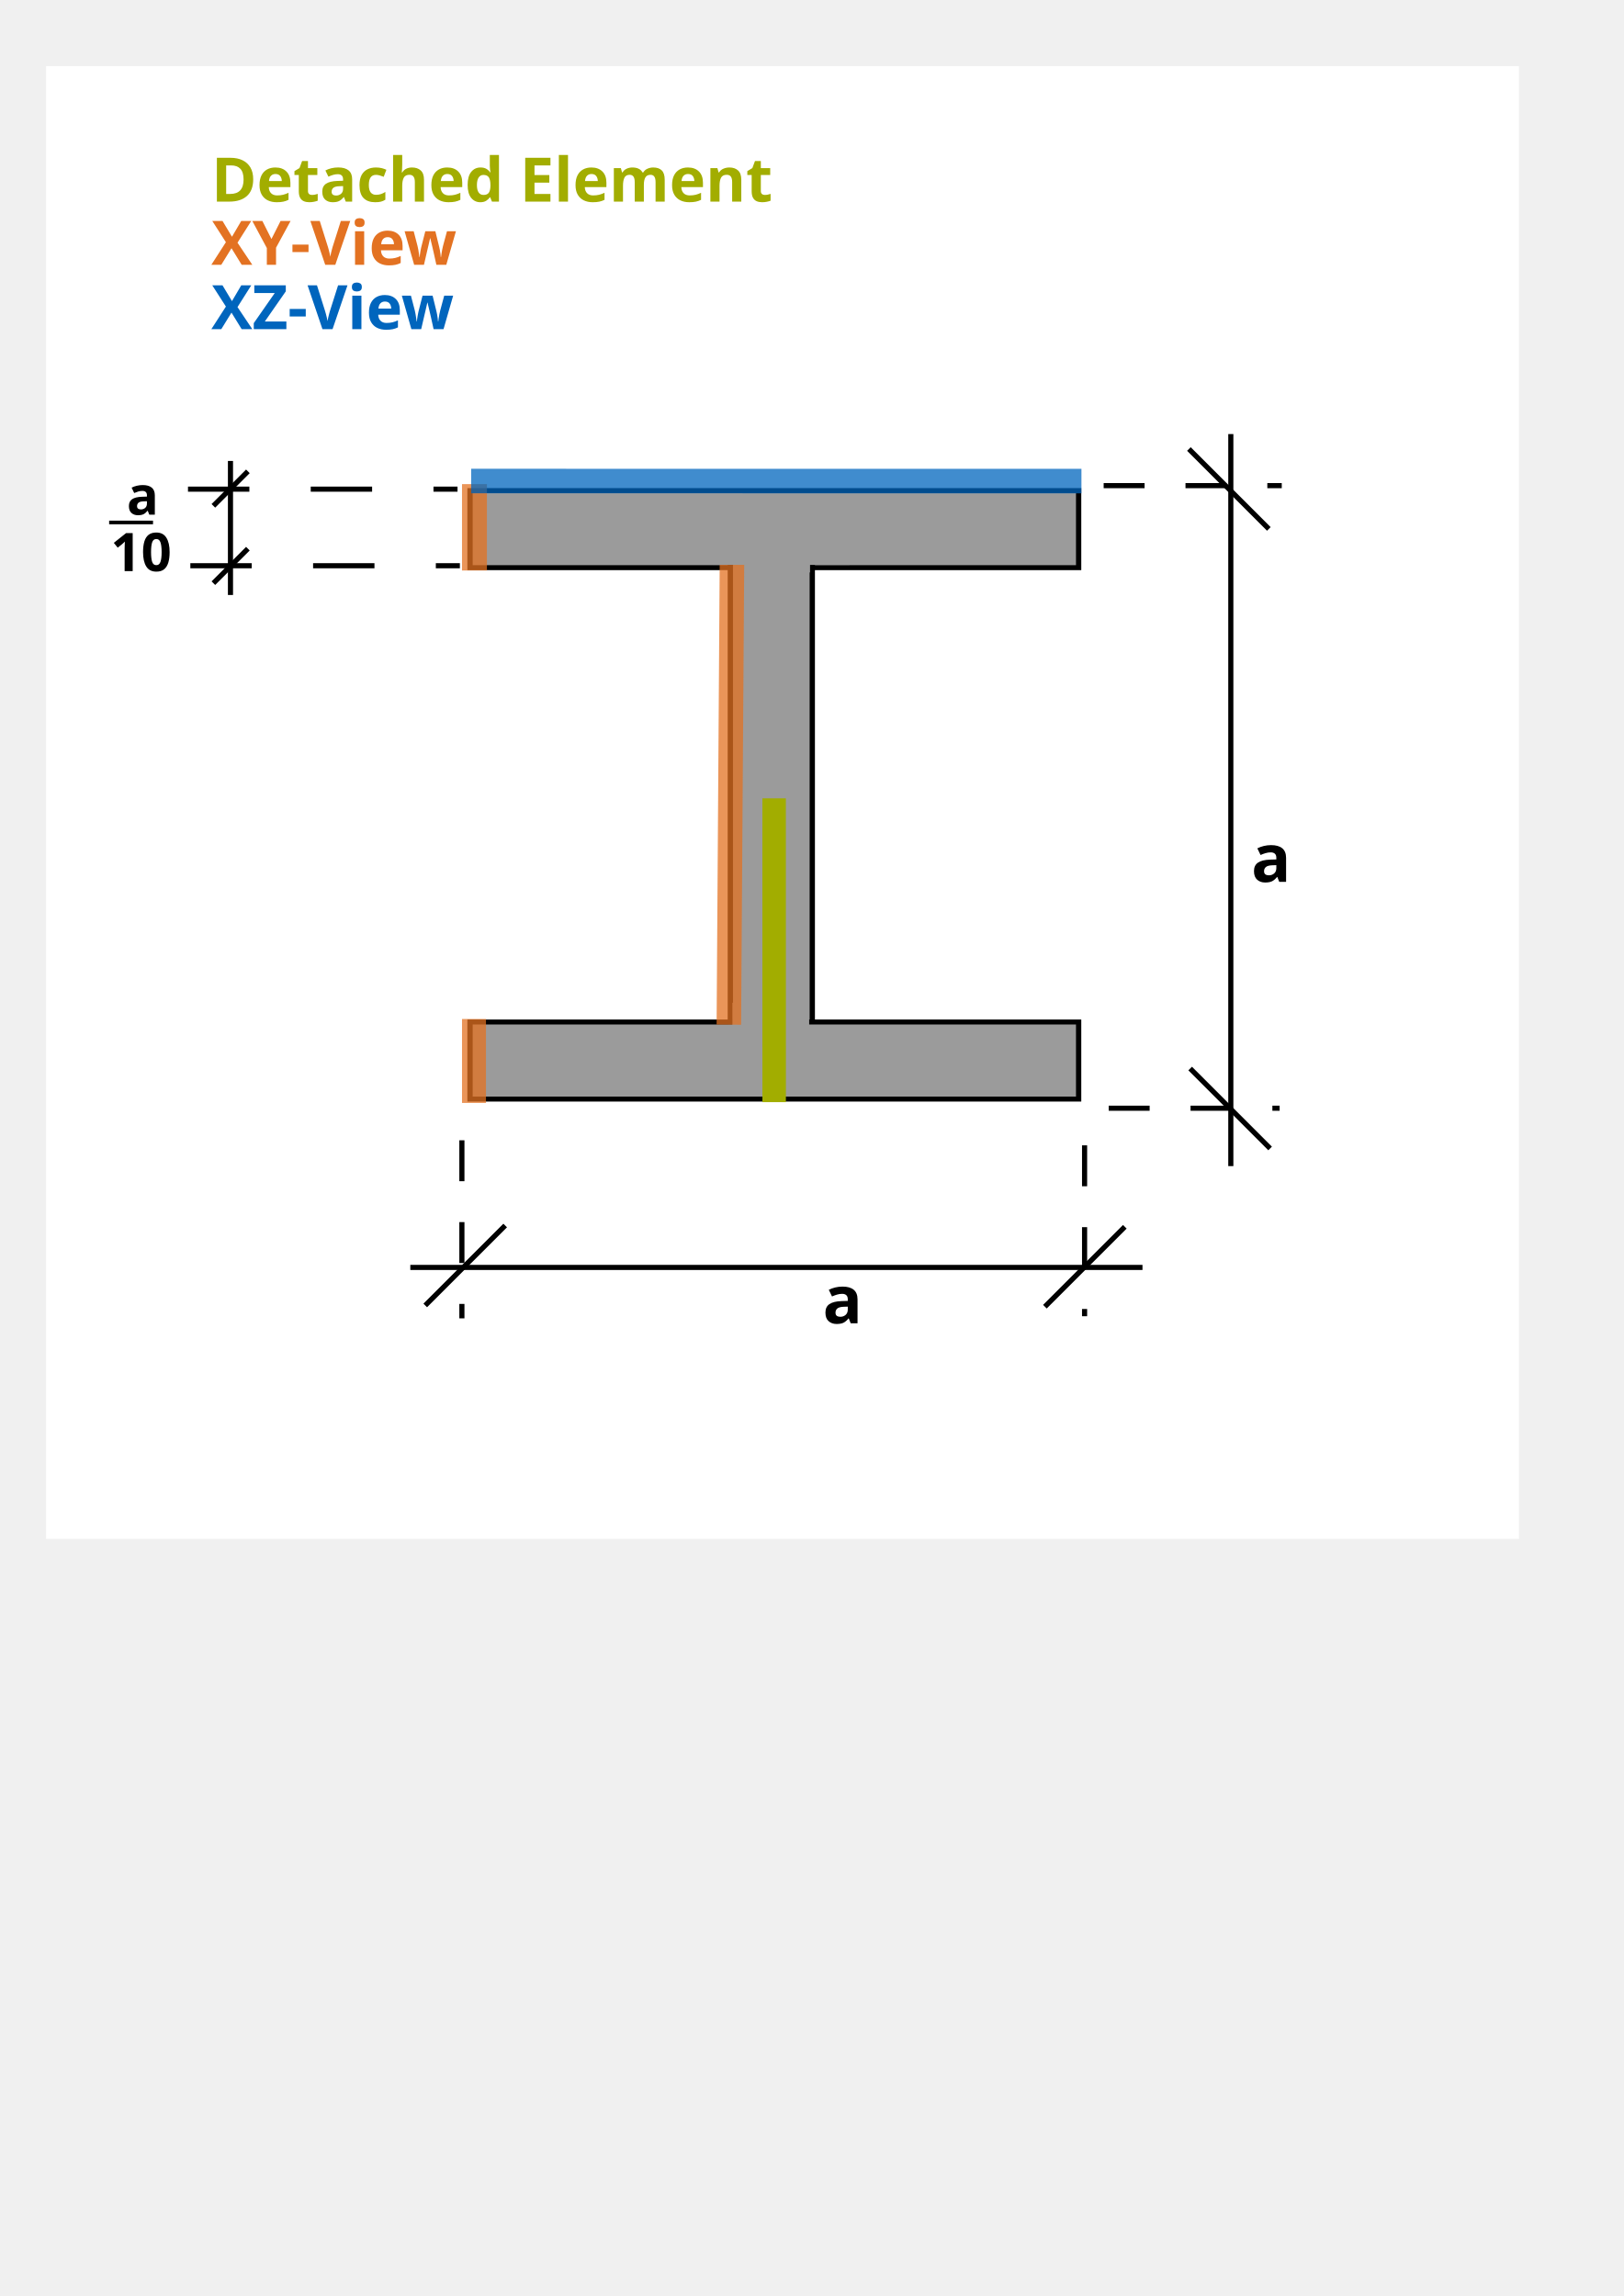
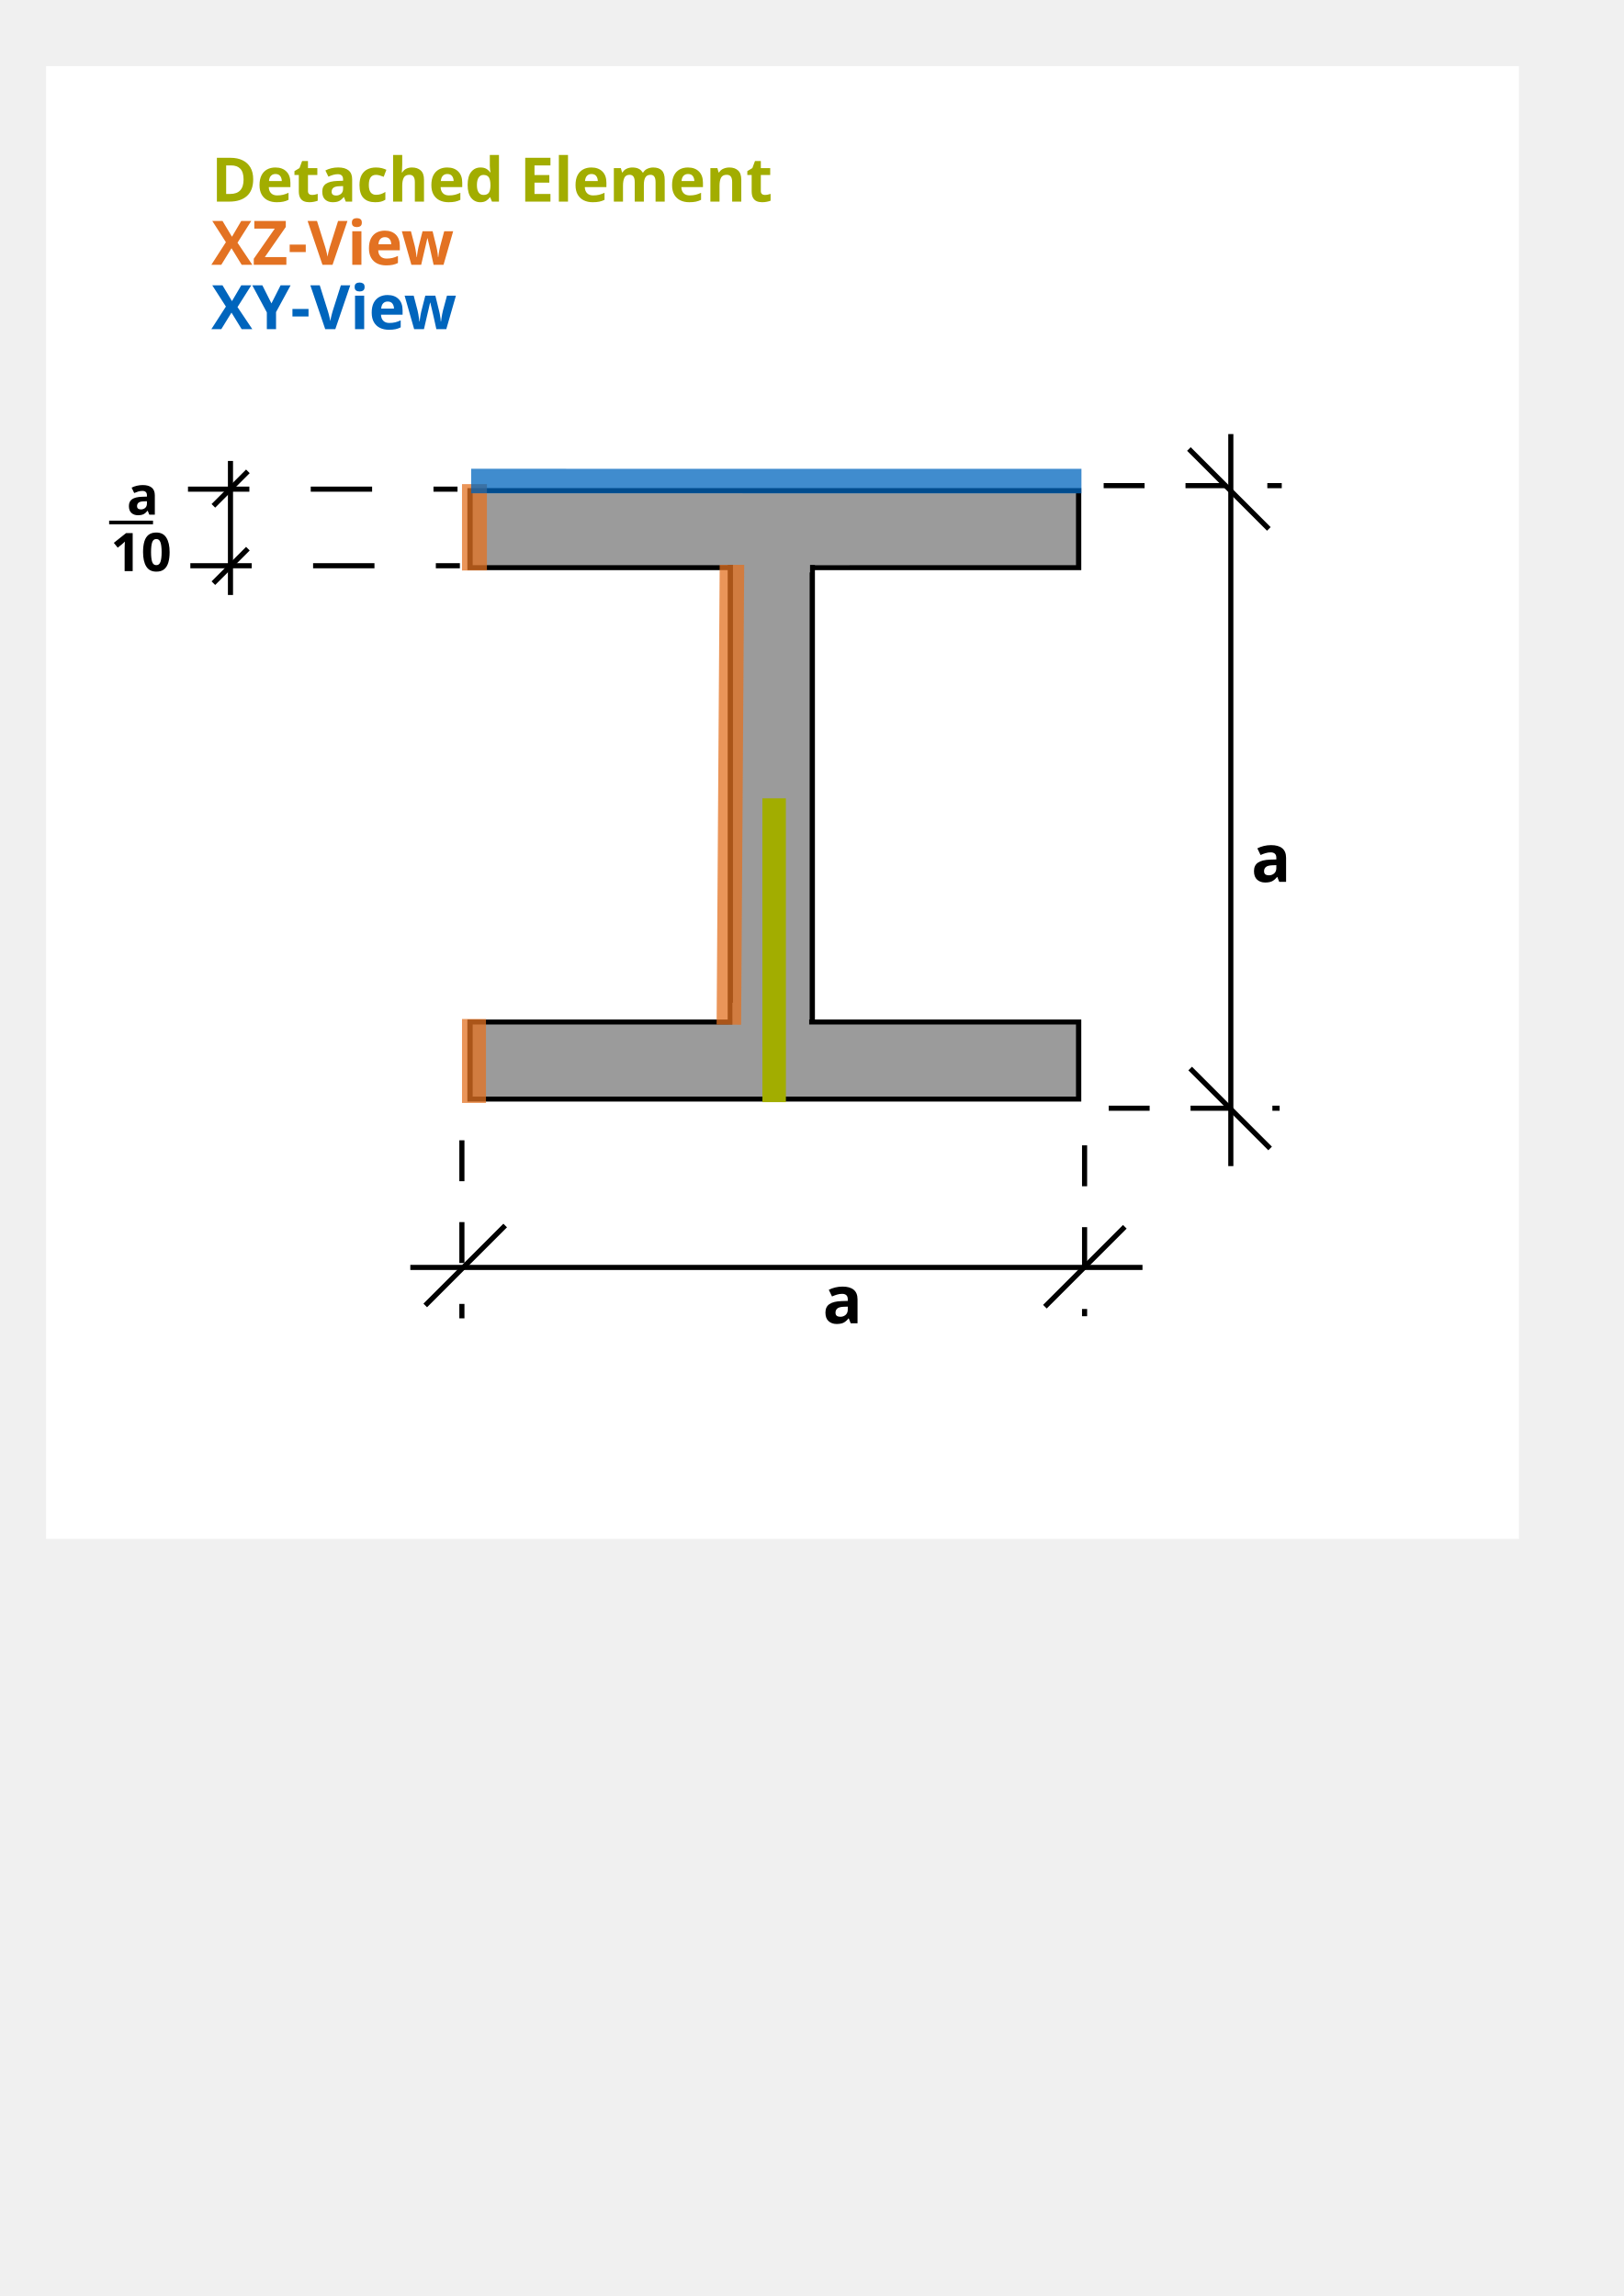
<svg xmlns="http://www.w3.org/2000/svg" width="210mm" height="297mm" id="svg2" version="1.1">
  <defs id="defs4" />
  <g id="layer1">
    <g id="g3036" transform="translate(-1.473822,-2.236912)">
      <g id="g3014">
        <g id="g3011">
          <rect y="34.599" x="23.974" height="720" width="720" id="rect5295" style="fill:#ffffff;fill-opacity:1;stroke:none" />
        </g>
      </g>
    </g>
-     <text xml:space="preserve" style="font-size:30px;font-style:normal;font-variant:normal;font-weight:bold;font-stretch:normal;text-align:start;line-height:125%;letter-spacing:0px;word-spacing:0px;writing-mode:lr-tb;text-anchor:start;fill:#0065bd;fill-opacity:1;stroke:none;font-family:Sans;-inkscape-font-specification:Sans Bold" x="103.317" y="160.924" id="text3900-4">
-       <tspan x="103.317" y="160.924" id="tspan3904-6">XZ-View</tspan>
+     <text xml:space="preserve" style="font-style:normal;font-variant:normal;font-weight:bold;font-stretch:normal;line-height:0%;font-family:sans-serif;-inkscape-font-specification:'Sans Bold';text-align:start;letter-spacing:0px;word-spacing:0px;writing-mode:lr-tb;text-anchor:start;fill:#0065bd;fill-opacity:1;stroke:none" x="103.317" y="160.924" id="text3900-4">
+       <tspan x="103.317" y="160.924" id="tspan3904-6" style="font-size:30px;line-height:1.25;font-family:sans-serif">XY-View</tspan>
    </text>
-     <text xml:space="preserve" style="font-size:30px;font-style:normal;font-variant:normal;font-weight:bold;font-stretch:normal;text-align:start;line-height:125%;letter-spacing:0px;word-spacing:0px;writing-mode:lr-tb;text-anchor:start;fill:#a2ad00;fill-opacity:1;stroke:none;font-family:Sans;-inkscape-font-specification:Sans Bold" x="103.317" y="98.569" id="text3900-4-6">
-       <tspan x="103.317" y="98.569" id="tspan3904-6-1">Detached Element</tspan>
+     <text xml:space="preserve" style="font-style:normal;font-variant:normal;font-weight:bold;font-stretch:normal;line-height:0%;font-family:sans-serif;-inkscape-font-specification:'Sans Bold';text-align:start;letter-spacing:0px;word-spacing:0px;writing-mode:lr-tb;text-anchor:start;fill:#a2ad00;fill-opacity:1;stroke:none" x="103.317" y="98.569" id="text3900-4-6">
+       <tspan x="103.317" y="98.569" id="tspan3904-6-1" style="font-size:30px;line-height:1.25;font-family:sans-serif">Detached Element</tspan>
    </text>
-     <text xml:space="preserve" style="font-size:30px;font-style:normal;font-variant:normal;font-weight:bold;font-stretch:normal;text-align:start;line-height:125%;letter-spacing:0px;word-spacing:0px;writing-mode:lr-tb;text-anchor:start;fill:#e37222;fill-opacity:1;stroke:none;font-family:Sans;-inkscape-font-specification:Sans Bold" x="103.317" y="129.451" id="text3900-1">
-       <tspan x="103.317" y="129.451" id="tspan3904-4">XY-View</tspan>
+     <text xml:space="preserve" style="font-style:normal;font-variant:normal;font-weight:bold;font-stretch:normal;line-height:0%;font-family:sans-serif;-inkscape-font-specification:'Sans Bold';text-align:start;letter-spacing:0px;word-spacing:0px;writing-mode:lr-tb;text-anchor:start;fill:#e37222;fill-opacity:1;stroke:none" x="103.317" y="129.451" id="text3900-1">
+       <tspan x="103.317" y="129.451" id="tspan3904-4" style="font-size:30px;line-height:1.25;font-family:sans-serif">XZ-View</tspan>
    </text>
    <g id="g3764" transform="matrix(1.001733,0,0,0.9421359,1.07036,28.96766)" style="fill:#9b9b9b;fill-opacity:1;stroke:#000000;stroke-width:2.573;stroke-miterlimit:4;stroke-opacity:1;stroke-dasharray:none">
      <g style="fill:#9b9b9b;fill-opacity:1;stroke:#000000;stroke-width:2.573;stroke-miterlimit:4;stroke-opacity:1;stroke-dasharray:none" id="g2990">
        <g style="fill:#9b9b9b;fill-opacity:1;stroke:#000000;stroke-width:2.573;stroke-miterlimit:4;stroke-opacity:1;stroke-dasharray:none" id="g2985">
          <rect y="223.829" x="228.294" height="40" width="296.985" id="rect3769" style="fill:#9b9b9b;fill-opacity:1;fill-rule:nonzero;stroke:#000000;stroke-width:2.573;stroke-linecap:butt;stroke-linejoin:miter;stroke-miterlimit:4;stroke-opacity:1;stroke-dasharray:none;stroke-dashoffset:21.996" />
          <rect y="260.4" x="355.307" height="242.437" width="40" id="rect3773" style="fill:#9b9b9b;fill-opacity:1;fill-rule:nonzero;stroke:#000000;stroke-width:2.573;stroke-linecap:butt;stroke-linejoin:miter;stroke-miterlimit:4;stroke-opacity:1;stroke-dasharray:none;stroke-dashoffset:21.996" />
          <rect y="499.601" x="228.294" height="40" width="296.985" id="rect3769-3" style="fill:#9b9b9b;fill-opacity:1;fill-rule:nonzero;stroke:#000000;stroke-width:2.573;stroke-linecap:butt;stroke-linejoin:miter;stroke-miterlimit:4;stroke-opacity:1;stroke-dasharray:none;stroke-dashoffset:21.996" />
        </g>
      </g>
    </g>
    <rect style="fill:#9b9b9b;fill-opacity:1;fill-rule:nonzero;stroke:none" id="rect3771" width="37.532" height="14.986" x="358.017" y="490.257" />
    <rect style="fill:#9b9b9b;fill-opacity:1;fill-rule:nonzero;stroke:none" id="rect3771-5" width="37.532" height="14.986" x="358.396" y="264.869" />
    <path id="path3021-3-8" d="m 356.283,500.959 c 1.488,-222.118 1.509,-225.246 1.509,-225.246" style="fill:none;stroke:#e37222;stroke-width:11.981;stroke-linecap:butt;stroke-linejoin:miter;stroke-miterlimit:4;stroke-opacity:1;stroke-dasharray:none;opacity:0.75" />
    <rect style="fill:#9b9b9b;fill-opacity:1;fill-rule:nonzero;stroke:none" id="rect3777" width="7.495" height="9.962" x="387.597" y="488.806" />
    <rect style="fill:#9b9b9b;fill-opacity:1;fill-rule:nonzero;stroke:none" id="rect3771-5-4" width="37.913" height="14.986" x="348.39" y="261.167" />
    <rect style="fill:#9b9b9b;fill-opacity:1;fill-rule:nonzero;stroke:none" id="rect3771-5-4-9" width="37.913" height="14.986" x="377.4" y="261.2" />
    <path id="path3021" d="m 231.699,539.214 c 0,-40.448 0,-41.018 0,-41.018" style="fill:none;stroke:#e37222;stroke-width:11.717;stroke-linecap:butt;stroke-linejoin:miter;stroke-miterlimit:4;stroke-opacity:1;stroke-dasharray:none;opacity:0.75" />
    <path id="path3021-8" d="m 231.931,278.933 c 0,-41.66 0,-42.247 0,-42.247" style="fill:none;stroke:#e37222;stroke-width:12.181;stroke-linecap:butt;stroke-linejoin:miter;stroke-miterlimit:4;stroke-opacity:1;stroke-dasharray:none;opacity:0.75" />
    <path id="path3021-3-8-6" d="m 230.312,235.187 c 294.176,0.01 298.319,0.011 298.319,0.011" style="fill:none;stroke:#0065bd;stroke-width:12;stroke-linecap:butt;stroke-linejoin:miter;stroke-miterlimit:4;stroke-opacity:1;stroke-dasharray:none;opacity:0.75" />
    <path style="fill:none;stroke:#000000;stroke-width:2.5;stroke-linecap:butt;stroke-linejoin:miter;stroke-miterlimit:4;stroke-opacity:1;stroke-dasharray:none" d="m 112.659,290.89 0,-65.527" id="path3797-3" />
-     <text xml:space="preserve" style="font-size:26.02px;font-style:normal;font-variant:normal;font-weight:bold;font-stretch:normal;text-align:start;line-height:125%;letter-spacing:0px;word-spacing:0px;writing-mode:lr-tb;text-anchor:start;fill:#000000;fill-opacity:1;stroke:none;font-family:Sans;-inkscape-font-specification:Sans Bold" x="55.152" y="251.631" id="text3819-5">
-       <tspan id="tspan3821-4" x="55.152" y="251.631"> a</tspan>
+     <text xml:space="preserve" style="font-style:normal;font-variant:normal;font-weight:bold;font-stretch:normal;line-height:0%;font-family:sans-serif;-inkscape-font-specification:'Sans Bold';text-align:start;letter-spacing:0px;word-spacing:0px;writing-mode:lr-tb;text-anchor:start;fill:#000000;fill-opacity:1;stroke:none" x="55.152" y="251.631" id="text3819-5">
+       <tspan id="tspan3821-4" x="55.152" y="251.631" style="font-size:26.02px;line-height:1.25;font-family:sans-serif"> a</tspan>
    </text>
    <path style="fill:none;stroke:#000000;stroke-width:2.5;stroke-linecap:butt;stroke-linejoin:miter;stroke-miterlimit:4;stroke-opacity:1;stroke-dasharray:30, 30;stroke-dashoffset:18.25" d="m 223.645,239.148 -142.64,0" id="path3777-4-6-2" />
    <path style="fill:none;stroke:#000000;stroke-width:2.5;stroke-linecap:butt;stroke-linejoin:miter;stroke-miterlimit:4;stroke-opacity:1;stroke-dasharray:none" d="m 104.303,247.305 c 15.931,-15.931 16.868,-16.868 16.868,-16.868" id="path3799-15-6" />
    <path style="fill:none;stroke:#000000;stroke-width:2.5;stroke-linecap:butt;stroke-linejoin:miter;stroke-miterlimit:4;stroke-opacity:1;stroke-dasharray:none" d="m 104.304,285.111 c 15.931,-15.931 16.868,-16.868 16.868,-16.868" id="path3799-15-6-4" />
-     <text xml:space="preserve" style="font-size:36.675px;font-style:normal;font-variant:normal;font-weight:bold;font-stretch:normal;text-align:start;line-height:125%;letter-spacing:0px;word-spacing:0px;writing-mode:lr-tb;text-anchor:start;fill:#000000;fill-opacity:1;stroke:none;font-family:Sans;-inkscape-font-specification:Sans Bold" x="28.395" y="355.485" id="text3819-5-6" transform="scale(1.409496,0.7094734)">
-       <tspan id="tspan3821-4-1" x="28.395" y="355.485"> _</tspan>
+     <text xml:space="preserve" style="font-style:normal;font-variant:normal;font-weight:bold;font-stretch:normal;line-height:0%;font-family:sans-serif;-inkscape-font-specification:'Sans Bold';text-align:start;letter-spacing:0px;word-spacing:0px;writing-mode:lr-tb;text-anchor:start;fill:#000000;fill-opacity:1;stroke:none" x="28.395" y="355.485" id="text3819-5-6" transform="scale(1.409496,0.7094734)">
+       <tspan id="tspan3821-4-1" x="28.395" y="355.485" style="font-size:36.675px;line-height:1.25;font-family:sans-serif"> _</tspan>
    </text>
-     <text xml:space="preserve" style="font-size:26.02px;font-style:normal;font-variant:normal;font-weight:bold;font-stretch:normal;text-align:start;line-height:125%;letter-spacing:0px;word-spacing:0px;writing-mode:lr-tb;text-anchor:start;fill:#000000;fill-opacity:1;stroke:none;font-family:Sans;-inkscape-font-specification:Sans Bold" x="54.111" y="279.21" id="text3819-5-4">
-       <tspan id="tspan3821-4-0" x="54.111" y="279.21">10</tspan>
+     <text xml:space="preserve" style="font-style:normal;font-variant:normal;font-weight:bold;font-stretch:normal;line-height:0%;font-family:sans-serif;-inkscape-font-specification:'Sans Bold';text-align:start;letter-spacing:0px;word-spacing:0px;writing-mode:lr-tb;text-anchor:start;fill:#000000;fill-opacity:1;stroke:none" x="54.111" y="279.21" id="text3819-5-4">
+       <tspan id="tspan3821-4-0" x="54.111" y="279.21" style="font-size:26.02px;line-height:1.25;font-family:sans-serif">10</tspan>
    </text>
    <path style="fill:none;stroke:#000000;stroke-width:2.5;stroke-linecap:butt;stroke-linejoin:miter;stroke-miterlimit:4;stroke-opacity:1;stroke-dasharray:30, 30;stroke-dashoffset:18.25" d="m 224.795,276.589 -142.64,0" id="path3777-4-6-2-5" />
-     <flowRoot xml:space="preserve" id="flowRoot3892" style="fill:none;stroke:none;stroke-opacity:1;stroke-width:1px;stroke-linejoin:miter;stroke-linecap:butt;fill-opacity:1;font-family:Sans;font-style:normal;font-weight:normal;font-size:22px;line-height:125%;letter-spacing:0px;word-spacing:0px">
-       <flowRegion id="flowRegion3894">
-         <rect id="rect3896" width="157.584" height="38.386" x="78.792" y="70.494" style="fill:none" />
+     <flowRoot xml:space="preserve" id="flowRoot3892" style="font-style:normal;font-weight:normal;line-height:0.01%;font-family:sans-serif;letter-spacing:0px;word-spacing:0px;fill:none;fill-opacity:1;stroke:none;stroke-width:1px;stroke-linecap:butt;stroke-linejoin:miter;stroke-opacity:1">
+       <flowRegion id="flowRegion3894" style="font-family:sans-serif">
+         <rect id="rect3896" width="157.584" height="38.386" x="78.792" y="70.494" style="font-family:sans-serif;fill:none" />
      </flowRegion>
-       <flowPara id="flowPara3898" />
+       <flowPara id="flowPara3898" style="font-size:22px;line-height:1.25;font-family:sans-serif"> </flowPara>
    </flowRoot>
    <path style="fill:none;stroke:#000000;stroke-width:2.5;stroke-linecap:butt;stroke-linejoin:miter;stroke-miterlimit:4;stroke-opacity:1;stroke-dasharray:20, 20;stroke-dashoffset:25" d="m 524.493,237.429 102.058,0" id="path3777-4-1" />
    <path style="fill:none;stroke:#000000;stroke-width:2.5;stroke-linecap:butt;stroke-linejoin:miter;stroke-miterlimit:4;stroke-opacity:1;stroke-dasharray:none" d="m 601.65,212.215 0,357.898" id="path3797-7" />
    <path style="fill:none;stroke:#000000;stroke-width:2.5;stroke-linecap:butt;stroke-linejoin:miter;stroke-miterlimit:4;stroke-opacity:1;stroke-dasharray:none" d="m 581.159,219.518 c 36.905,36.905 39.076,39.076 39.076,39.076" id="path3799-4" />
    <path style="fill:none;stroke:#000000;stroke-width:2.5;stroke-linecap:butt;stroke-linejoin:miter;stroke-miterlimit:4;stroke-opacity:1;stroke-dasharray:none" d="m 581.775,522.408 c 36.905,36.905 39.076,39.076 39.076,39.076" id="path3799-9-0" />
-     <text xml:space="preserve" style="font-size:32.236px;font-style:normal;font-variant:normal;font-weight:bold;font-stretch:normal;text-align:start;line-height:125%;letter-spacing:0px;word-spacing:0px;writing-mode:lr-tb;text-anchor:start;fill:#000000;fill-opacity:1;stroke:none;font-family:Sans;-inkscape-font-specification:Sans Bold" x="611.616" y="431.131" id="text3819-9">
-       <tspan id="tspan3821-48" x="611.616" y="431.131">a</tspan>
+     <text xml:space="preserve" style="font-style:normal;font-variant:normal;font-weight:bold;font-stretch:normal;line-height:0%;font-family:sans-serif;-inkscape-font-specification:'Sans Bold';text-align:start;letter-spacing:0px;word-spacing:0px;writing-mode:lr-tb;text-anchor:start;fill:#000000;fill-opacity:1;stroke:none" x="611.616" y="431.131" id="text3819-9">
+       <tspan id="tspan3821-48" x="611.616" y="431.131" style="font-size:32.236px;line-height:1.25;font-family:sans-serif">a</tspan>
    </text>
    <path style="fill:none;stroke:#000000;stroke-width:2.5;stroke-linecap:butt;stroke-linejoin:miter;stroke-miterlimit:4;stroke-opacity:1;stroke-dasharray:20, 20;stroke-dashoffset:25" d="m 526.966,541.811 98.542,0" id="path3777-4-0-1" />
    <path style="fill:none;stroke:#000000;stroke-width:2.5;stroke-linecap:butt;stroke-linejoin:miter;stroke-miterlimit:4;stroke-opacity:1;stroke-dasharray:20, 20;stroke-dashoffset:25" d="m 225.782,542.49 0,102.058" id="path3777-4-1-8" />
    <path style="fill:none;stroke:#000000;stroke-width:2.5;stroke-linecap:butt;stroke-linejoin:miter;stroke-miterlimit:4;stroke-opacity:1;stroke-dasharray:none" d="m 200.569,619.647 357.898,0" id="path3797-7-7" />
    <path style="fill:none;stroke:#000000;stroke-width:2.5;stroke-linecap:butt;stroke-linejoin:miter;stroke-miterlimit:4;stroke-opacity:1;stroke-dasharray:none" d="m 207.872,638.232 c 36.905,-36.905 39.076,-39.076 39.076,-39.076" id="path3799-4-6" />
    <path style="fill:none;stroke:#000000;stroke-width:2.5;stroke-linecap:butt;stroke-linejoin:miter;stroke-miterlimit:4;stroke-opacity:1;stroke-dasharray:none" d="m 510.762,638.848 c 36.905,-36.905 39.076,-39.076 39.076,-39.076" id="path3799-9-0-7" />
-     <text xml:space="preserve" style="font-size:32.236px;font-style:normal;font-variant:normal;font-weight:bold;font-stretch:normal;text-align:start;line-height:125%;letter-spacing:0px;word-spacing:0px;writing-mode:lr-tb;text-anchor:start;fill:#000000;fill-opacity:1;stroke:none;font-family:Sans;-inkscape-font-specification:Sans Bold" x="402.131" y="646.967" id="text3819-9-7">
-       <tspan id="tspan3821-48-5" x="402.131" y="646.967">a</tspan>
+     <text xml:space="preserve" style="font-style:normal;font-variant:normal;font-weight:bold;font-stretch:normal;line-height:0%;font-family:sans-serif;-inkscape-font-specification:'Sans Bold';text-align:start;letter-spacing:0px;word-spacing:0px;writing-mode:lr-tb;text-anchor:start;fill:#000000;fill-opacity:1;stroke:none" x="402.131" y="646.967" id="text3819-9-7">
+       <tspan id="tspan3821-48-5" x="402.131" y="646.967" style="font-size:32.236px;line-height:1.25;font-family:sans-serif">a</tspan>
    </text>
    <path style="fill:none;stroke:#000000;stroke-width:2.5;stroke-linecap:butt;stroke-linejoin:miter;stroke-miterlimit:4;stroke-opacity:1;stroke-dasharray:20, 20;stroke-dashoffset:25" d="m 530.164,544.963 0,98.542" id="path3777-4-0-1-3" />
    <path style="fill:none;stroke:#a2ad00;stroke-width:11.479;stroke-linecap:butt;stroke-linejoin:miter;stroke-miterlimit:4;stroke-opacity:1;stroke-dasharray:none" d="M 378.427,538.836 C 378.409,392.379 378.409,390.316 378.409,390.316" id="path3021-3-8-4-1" />
  </g>
</svg>
